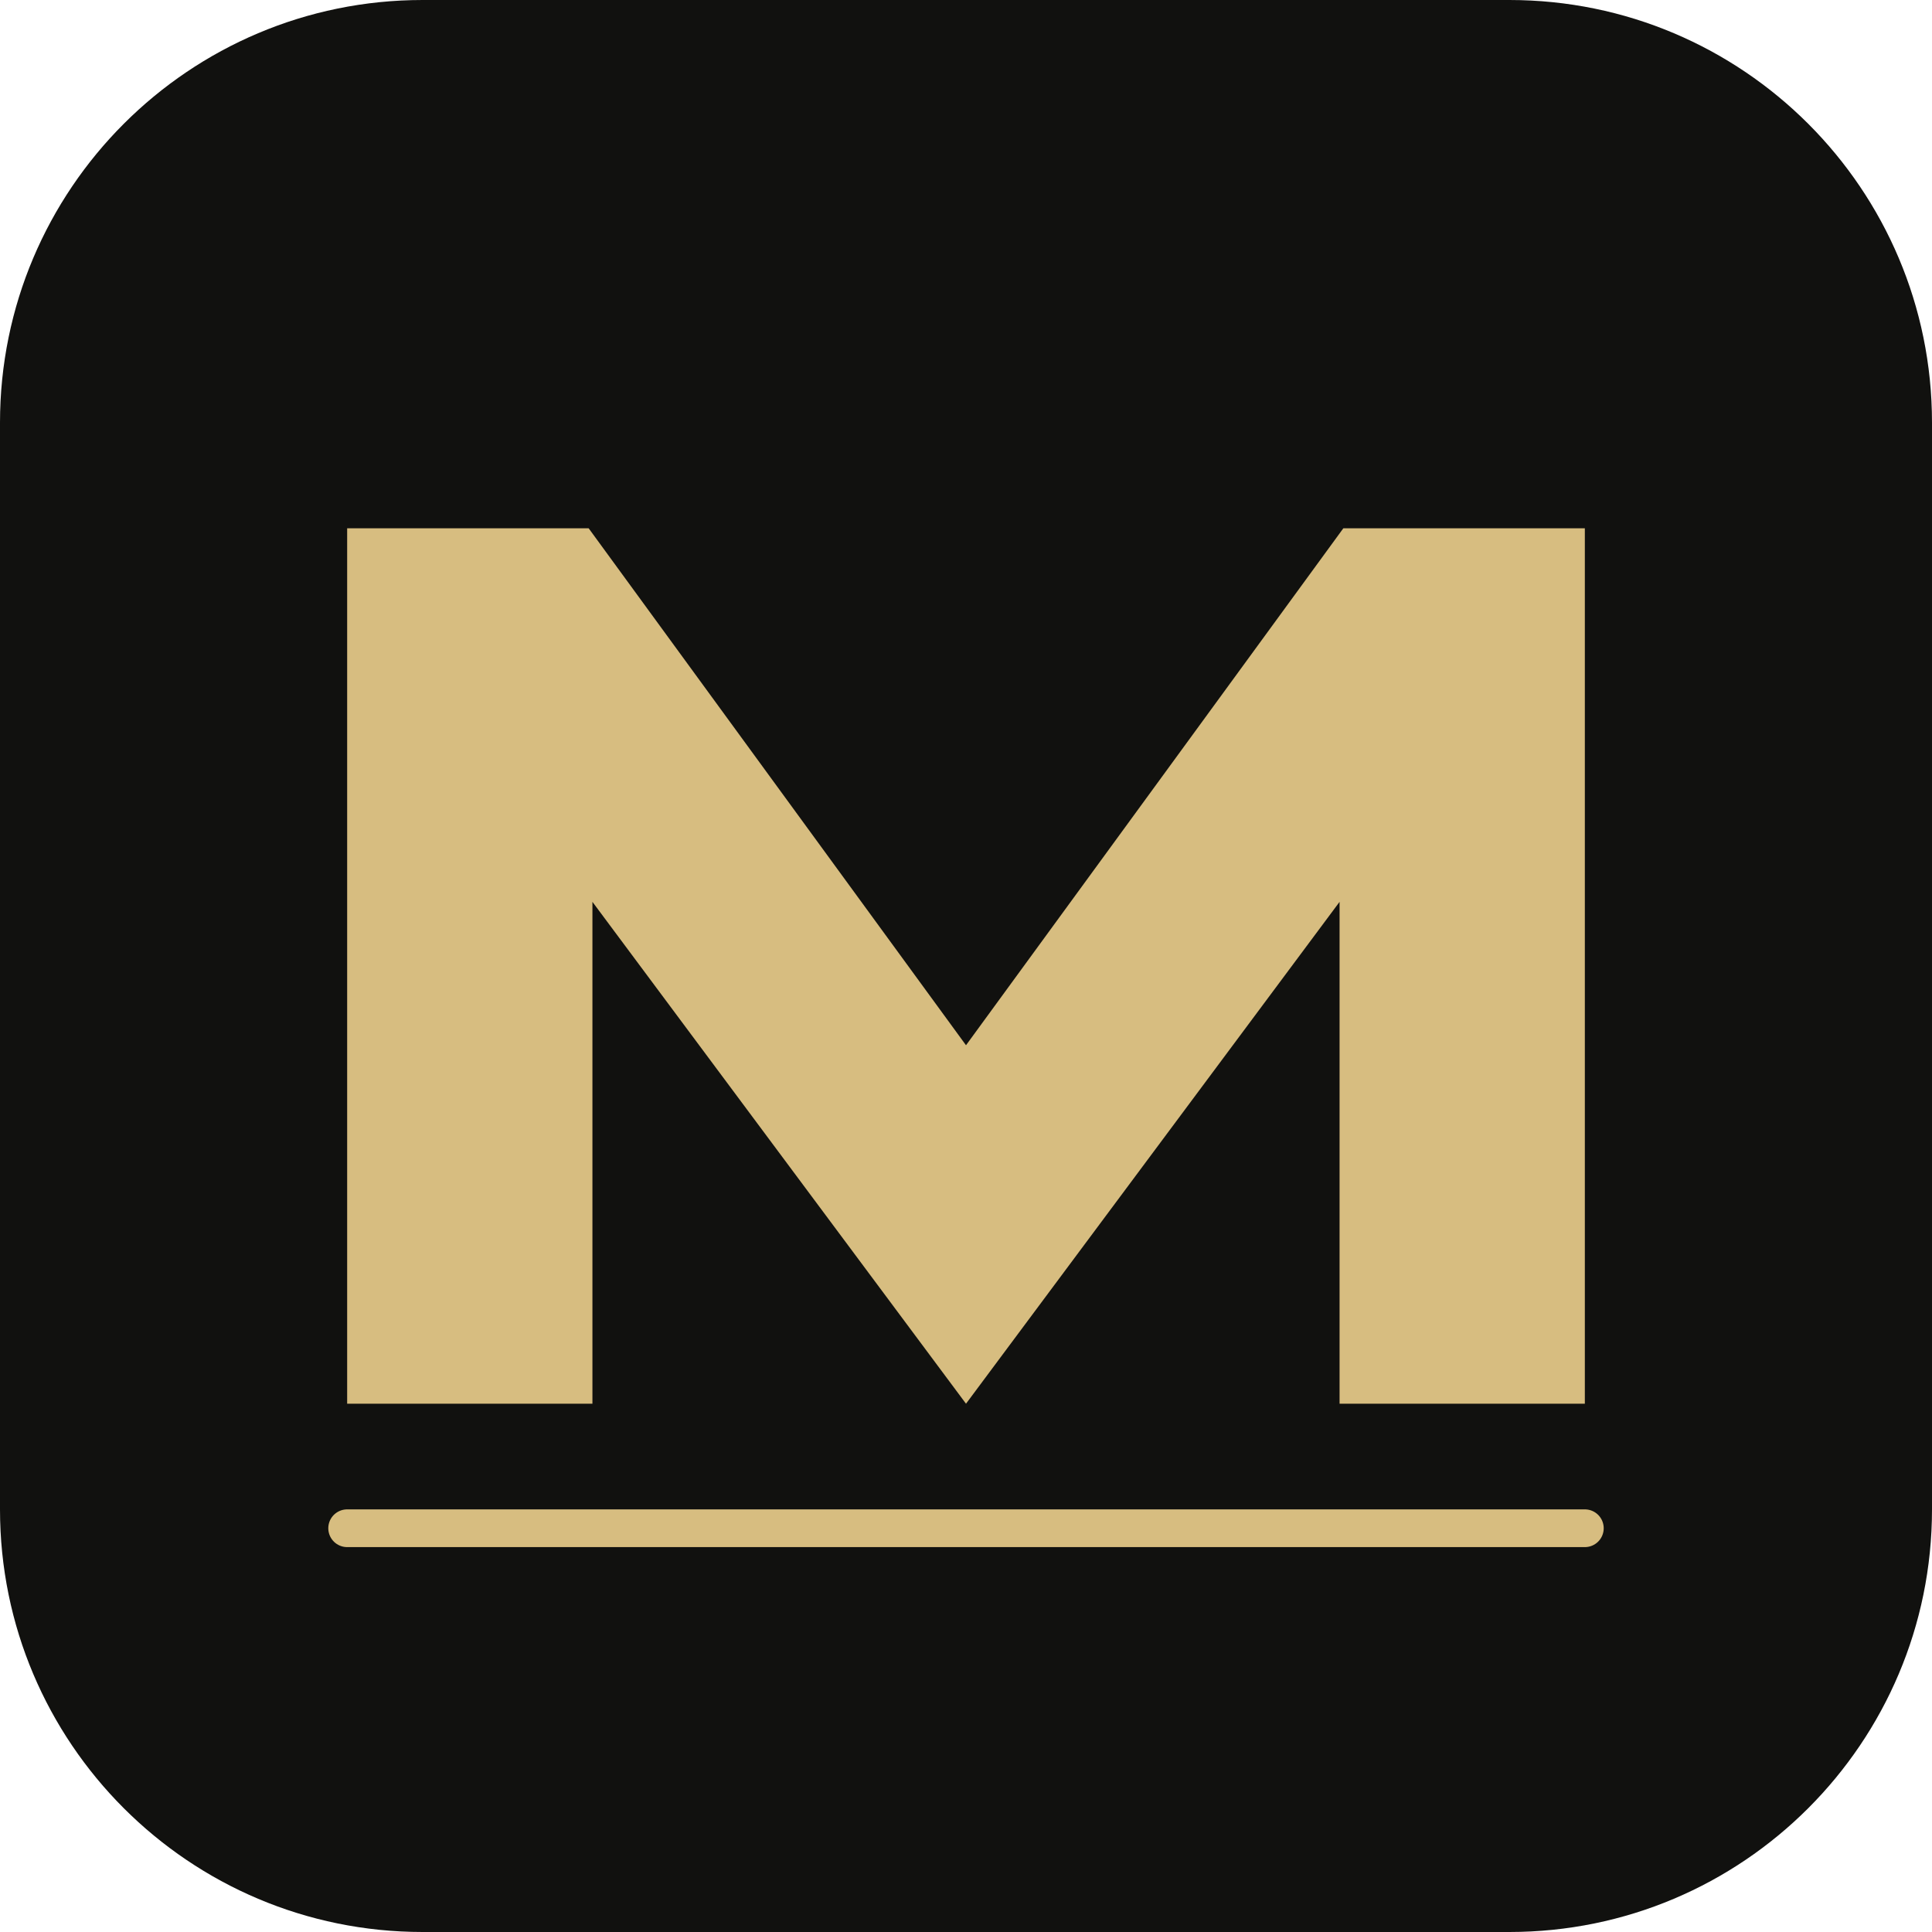
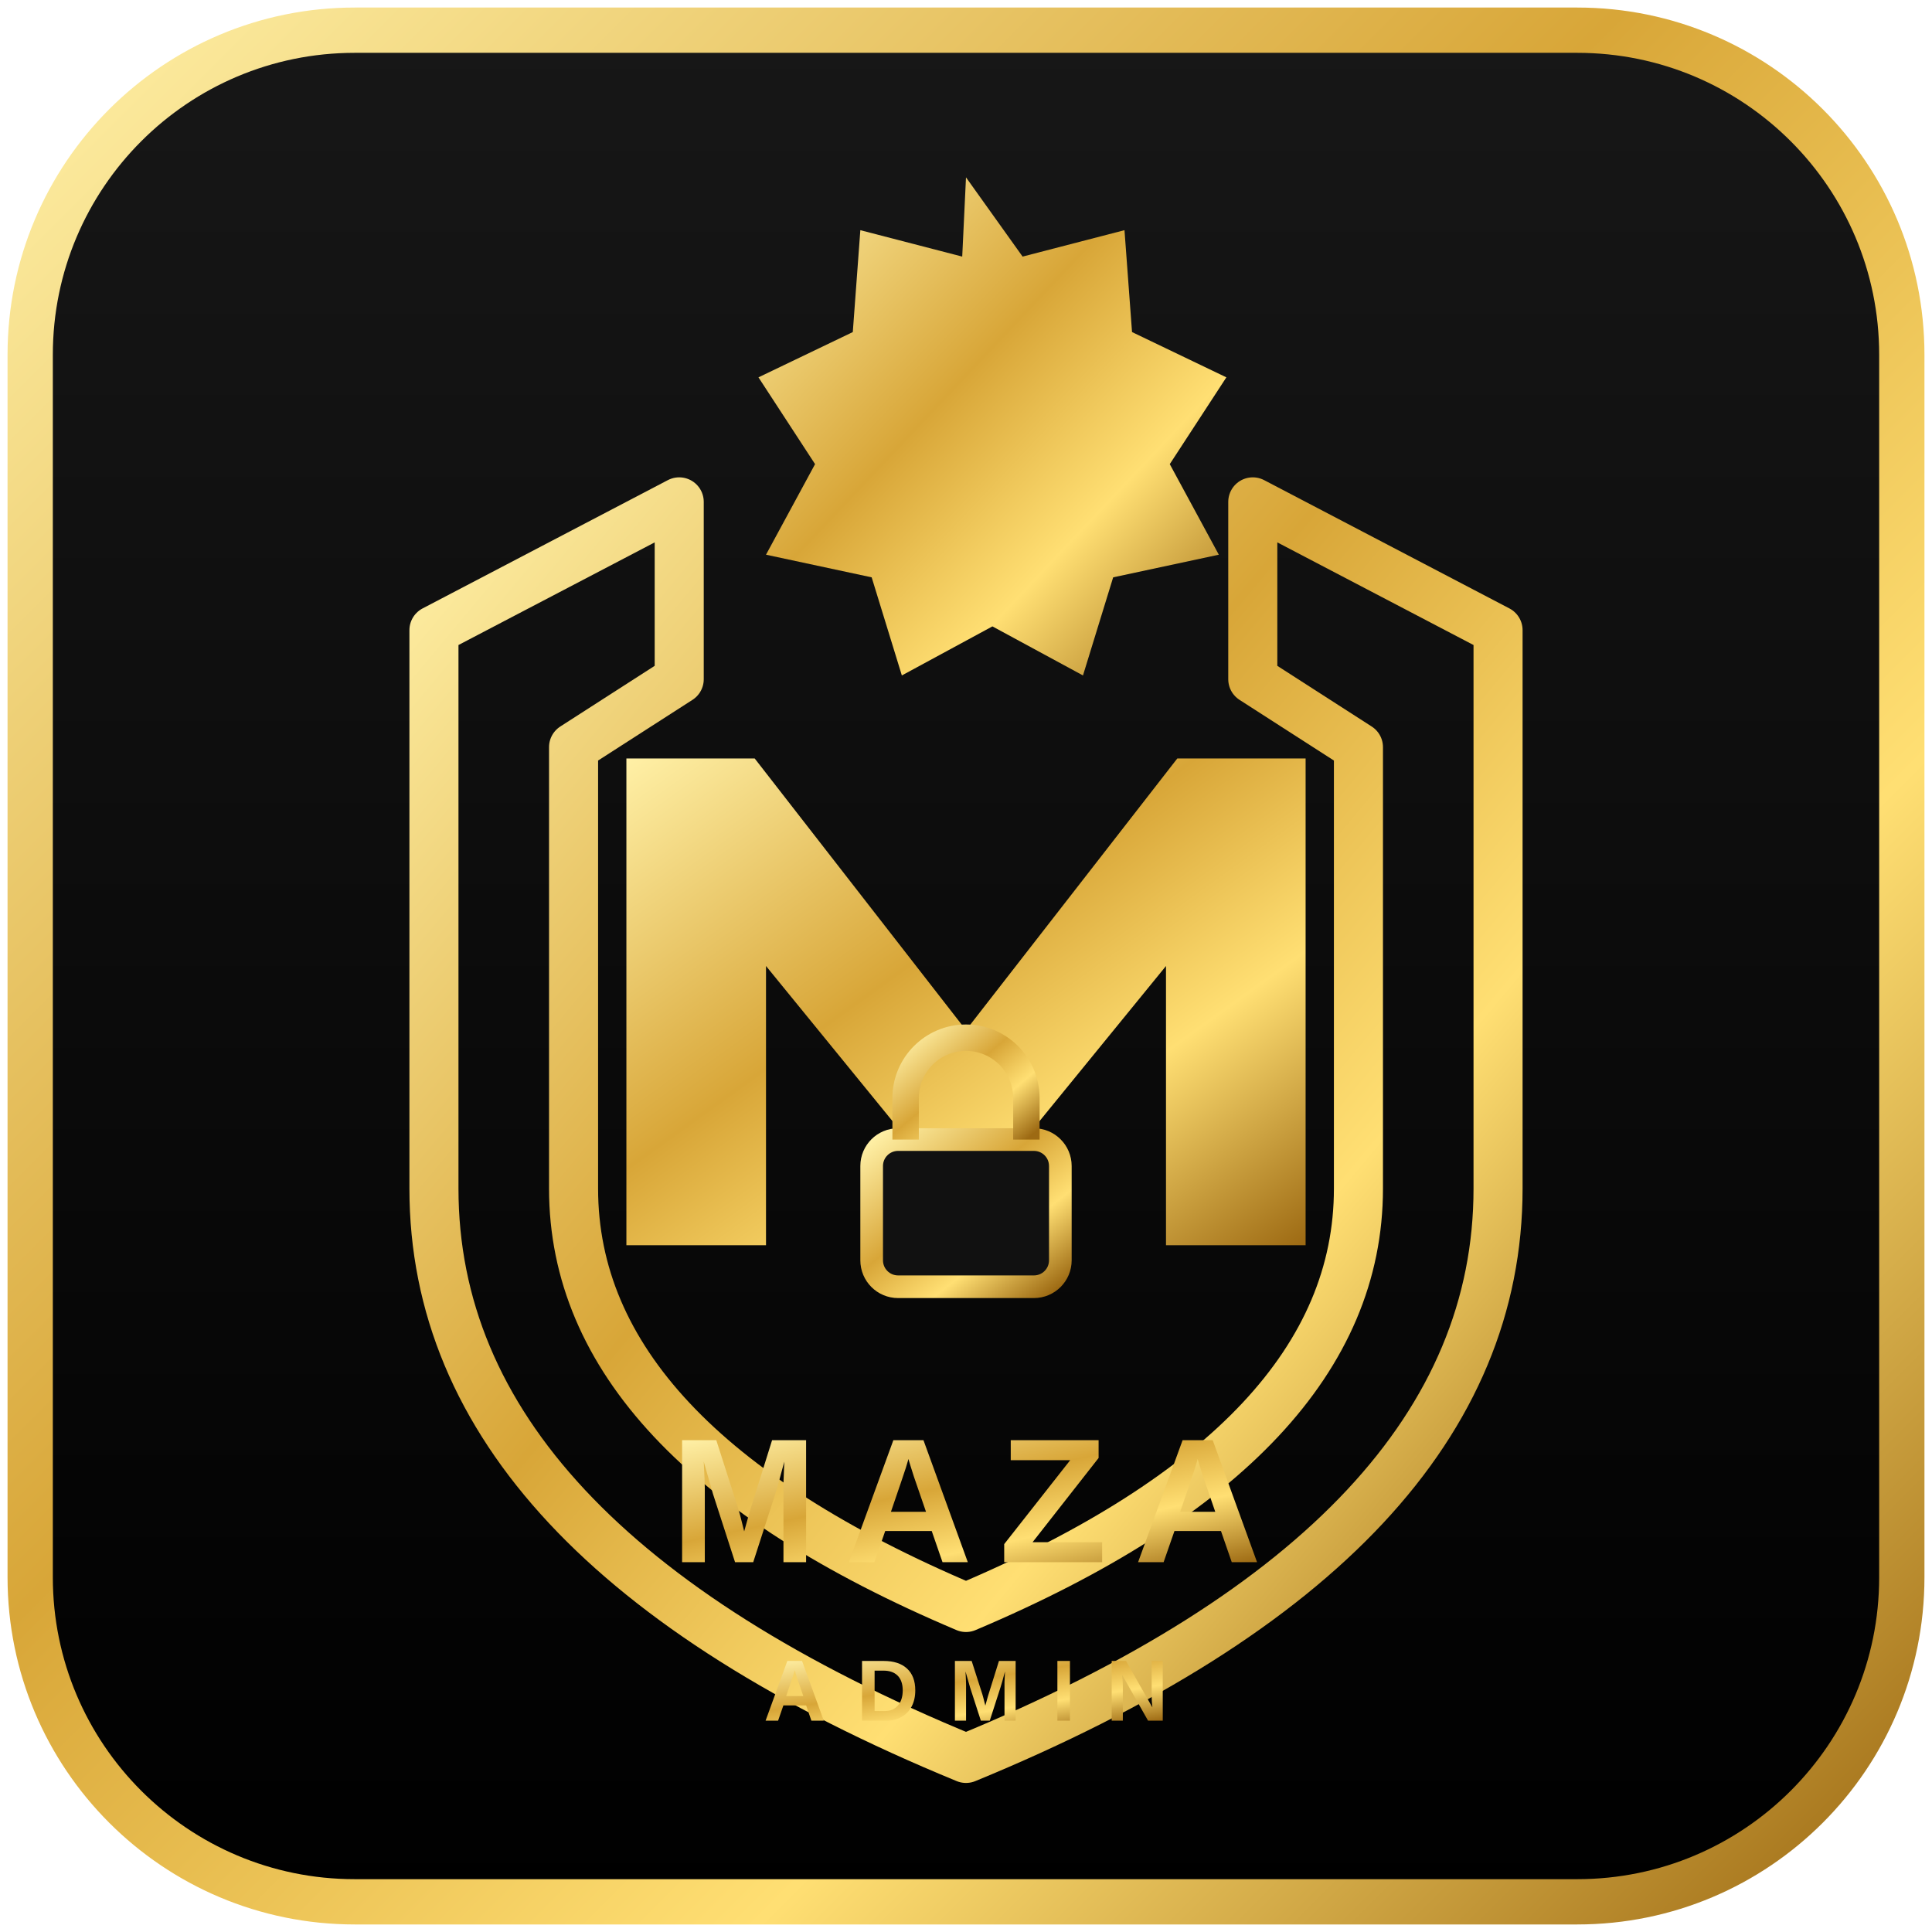
<svg xmlns="http://www.w3.org/2000/svg" viewBox="0 0 512 512">
-   <rect width="512" height="512" rx="112" fill="#11110f" />
-   <path d="M92 372V140h64l100 137 100-137h64v232h-65V239L256 372 157 239v133z" fill="#d7bd80" />
-   <path d="M92 405h328" stroke="#d7bd80" stroke-width="10" stroke-linecap="round" />
+   <defs>
+     <linearGradient id="g" x1="0" y1="0" x2="1" y2="1">
+       <stop stop-color="#fff0a6" />
+       <stop offset=".42" stop-color="#d8a638" />
+       <stop offset=".7" stop-color="#ffdf73" />
+       <stop offset="1" stop-color="#9d6a13" />
+     </linearGradient>
+     <linearGradient id="bg" x2="0" y2="1">
+       <stop stop-color="#171717" />
+       <stop offset="1" stop-color="#000" />
+     </linearGradient>
+   </defs>
+   <rect x="8" y="8" width="496" height="496" rx="86" fill="url(#bg)" stroke="url(#g)" stroke-width="12" />
+   <path d="M256 47l15 21 27-7 2 27 25 12-15 23 13 24-28 6-8 26-24-13-24 13-8-26-28-6 13-24-15-23 25-12 2-27 27 7z" fill="url(#g)" />
+   <path d="M115 167l65-34v47l-28 18v117q0 67 104 111 104-44 104-111V198l-28-18v-47l65 34v148q0 93-141 151-141-58-141-151z" fill="none" stroke="url(#g)" stroke-width="13" stroke-linejoin="round" />
+   <path d="M166 330V201h34l56 72 56-72h34v129h-37v-74l-53 65-53-65v74z" fill="url(#g)" />
+   <rect x="231" y="302" width="50" height="39" rx="7" fill="#111" stroke="url(#g)" stroke-width="6" />
+   <path d="M240 302v-11a16 16 0 0132 0v11" fill="none" stroke="url(#g)" stroke-width="7" />
+   <text x="256" y="414" fill="url(#g)" font-family="Arial,sans-serif" font-size="47" font-weight="900" text-anchor="middle" letter-spacing="7">MAZA</text>
+   <path d="M95 443h95m132 0h95" stroke="url(#g)" stroke-width="4" />
+   <text x="256" y="456" fill="url(#g)" font-family="Arial,sans-serif" font-size="23" font-weight="700" text-anchor="middle" letter-spacing="8">ADMIN</text>
</svg>
